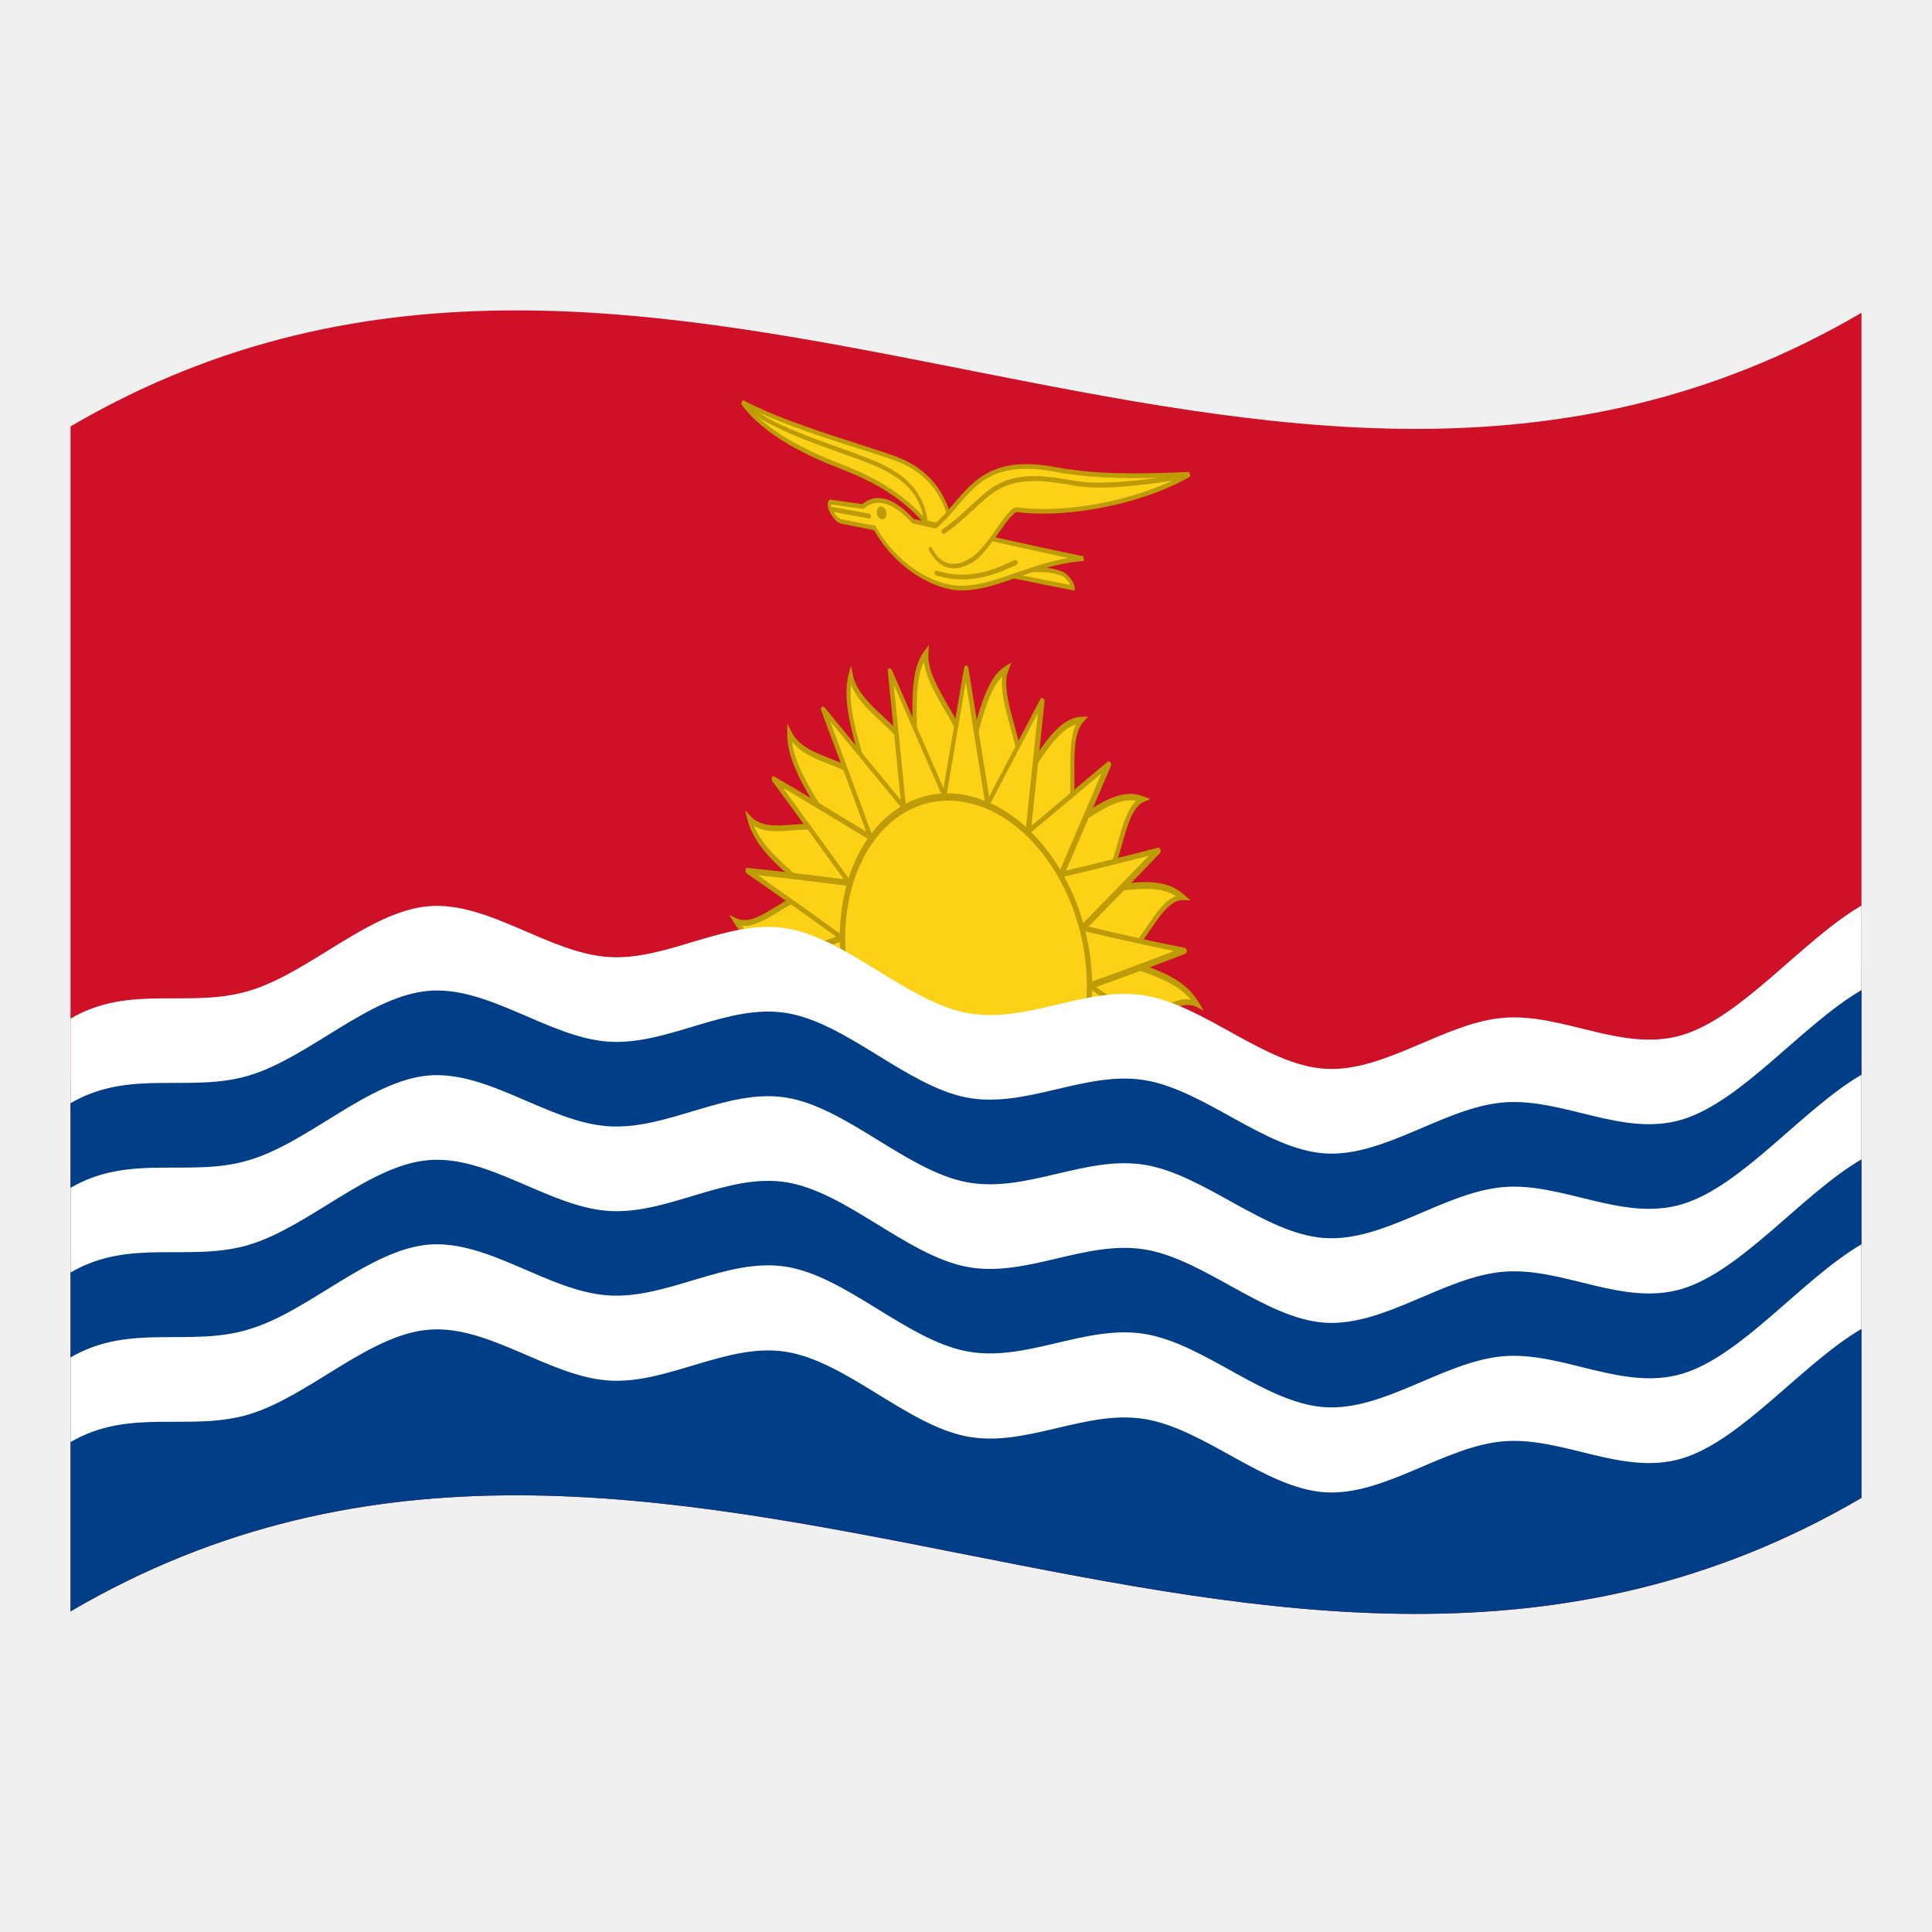
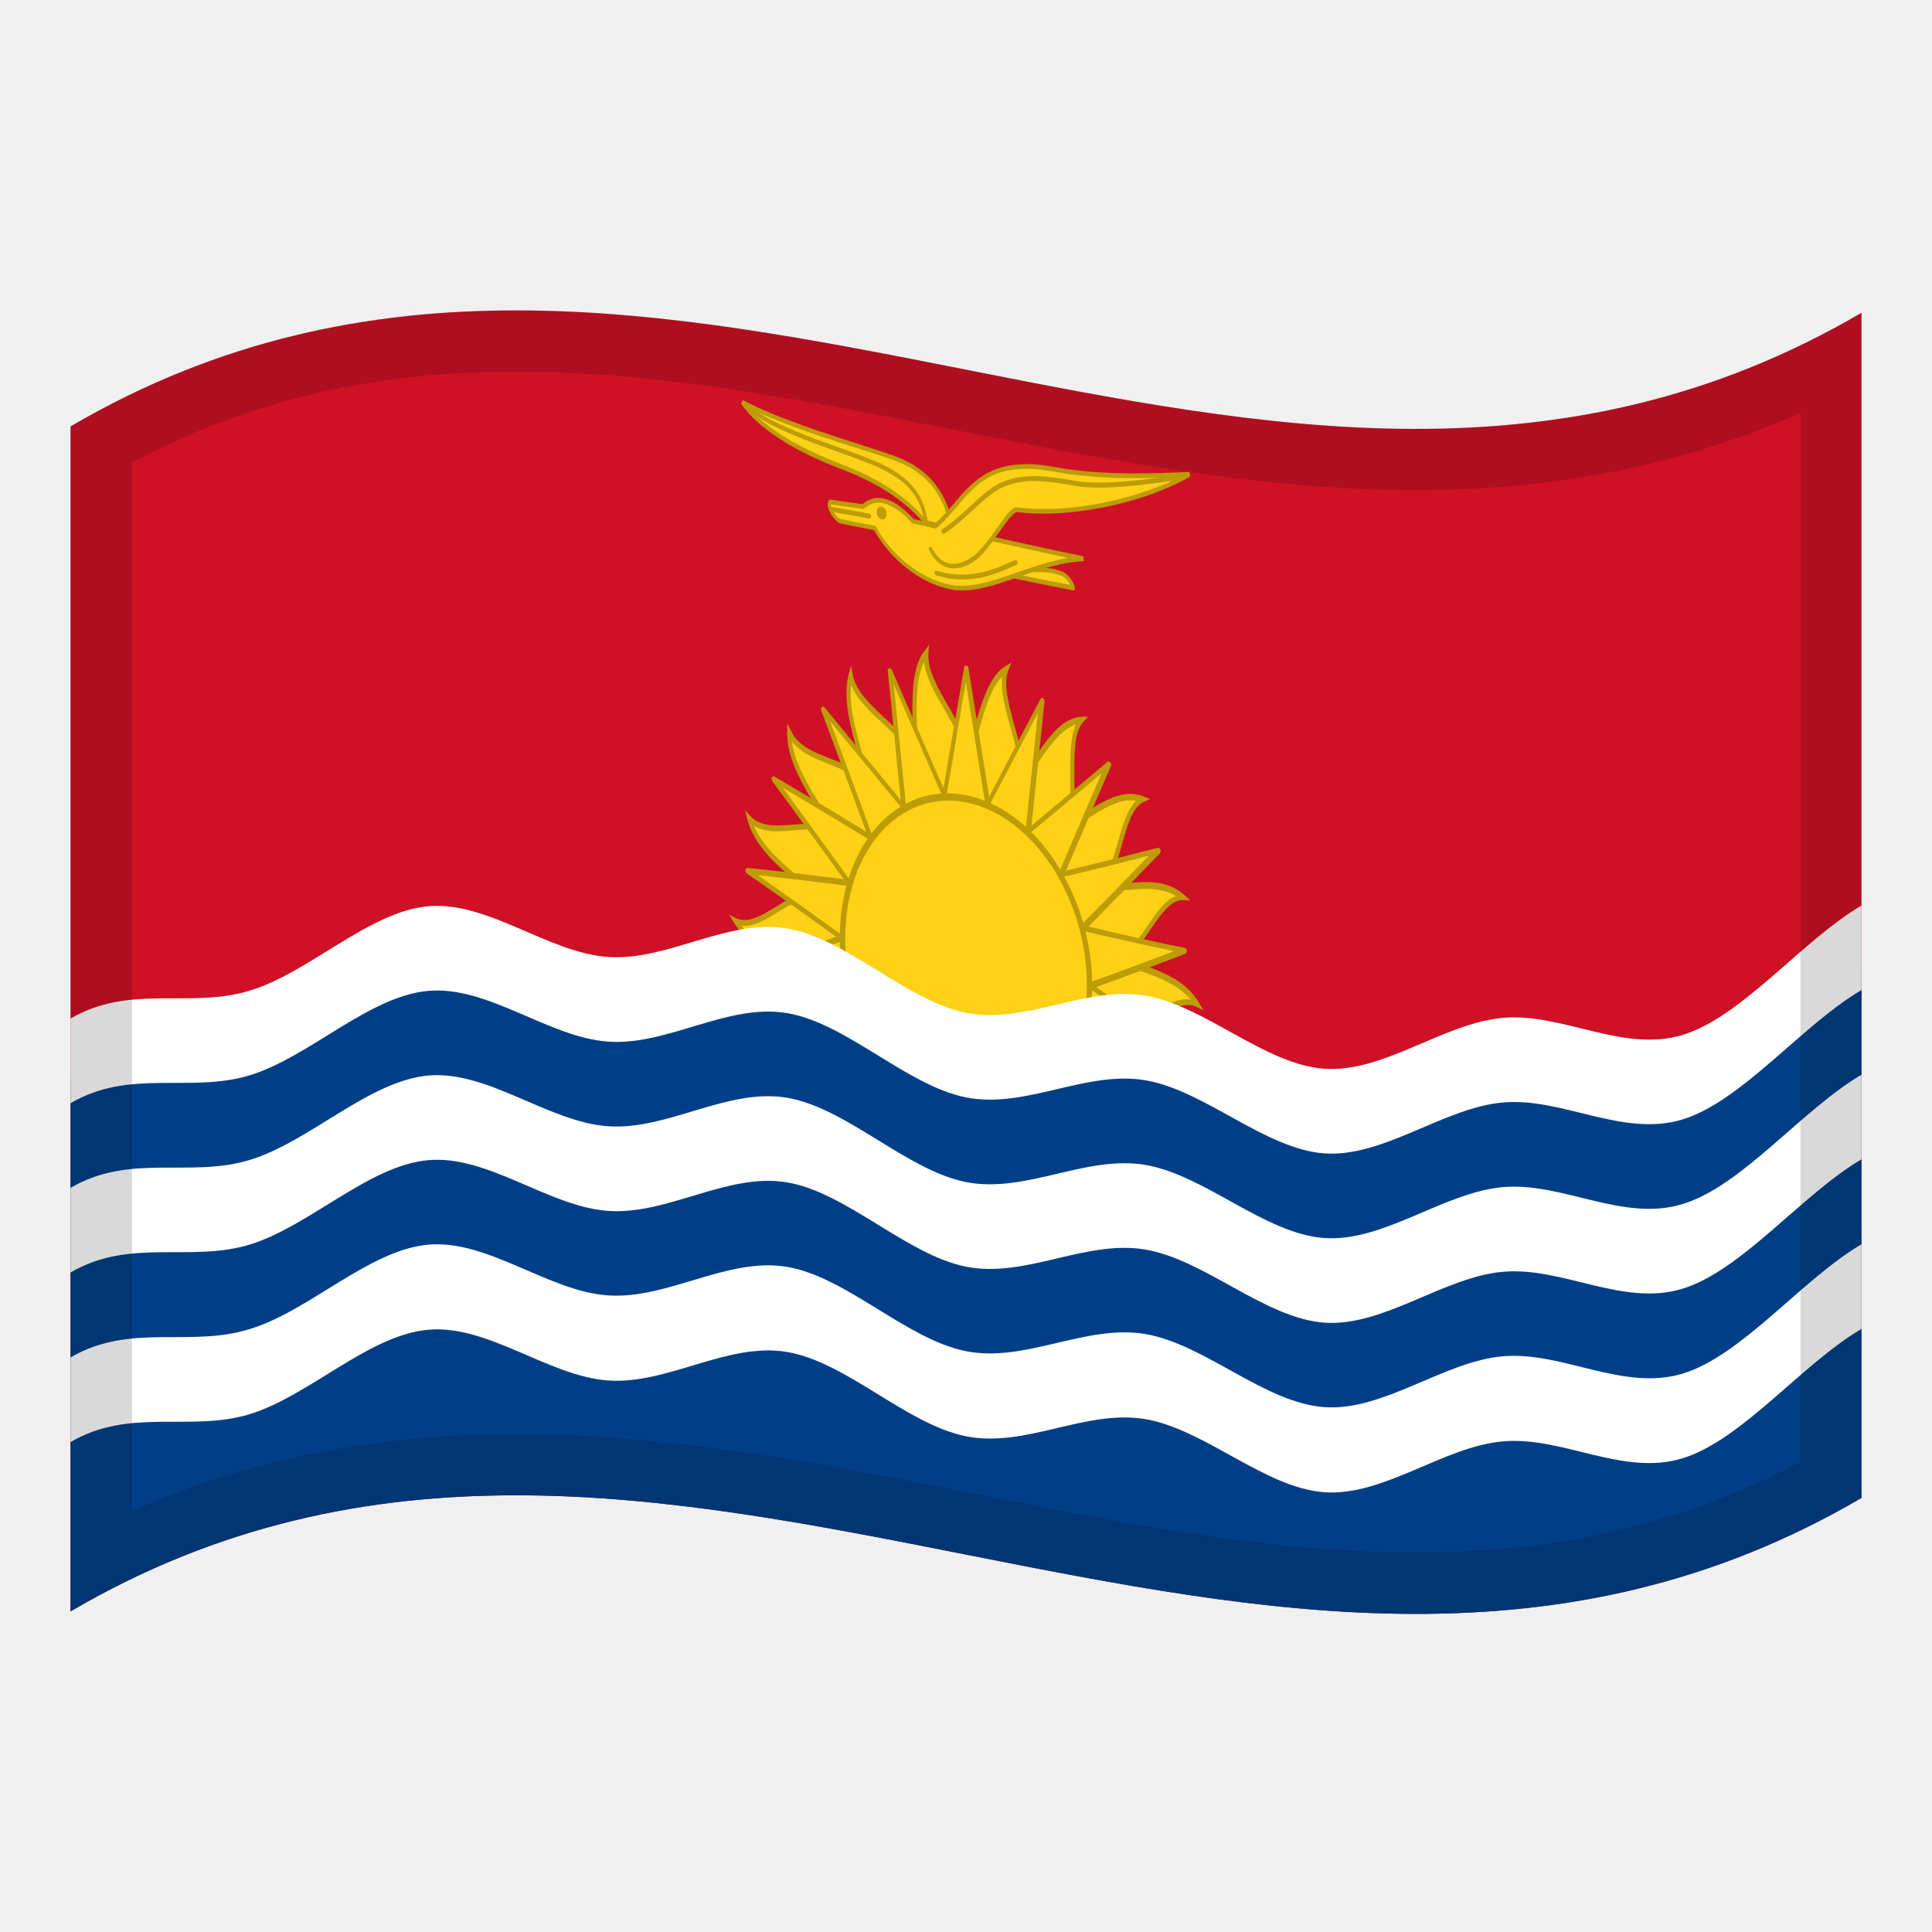
<svg xmlns="http://www.w3.org/2000/svg" version="1.1" id="Layer_1" x="0px" y="0px" viewBox="0 0 1260 1260" style="enable-background:new 0 0 1260 1260;" xml:space="preserve">
  <style type="text/css">
	.st0{fill:#CE1126;}
	.st1{fill:#FCD116;}
	.st2{fill:#BD9C08;}
	.st3{fill:#003F87;}
	.st4{fill:#FFFFFF;}
+ 	.st5{opacity:0.15;}
</style>
  <g>
-     <path class="st0" d="M46,278.1v772.8c389.3-228,778.7,153.9,1168-74V204C824.7,432,435.3,50.2,46,278.1z" />
-     <path class="st1" d="M726.1,623.4c18,3.1,27.8-39,45.3-38.2c-15.8-14.1-39.3-4.8-57-6c16.4-5,14.8-50.9,30.8-58.1   c-17.7-7-36.7,12.8-52.6,19.7c13.4-12.5,0.1-57,12.6-71.3c-17.4,0.8-29.5,29.1-41.9,43.2c9.7-18.4-14.7-56.5-7.2-76.2   c-14.5,8.8-18.7,42.2-26.2,61.8c3.3-22.4-27.7-49.2-26.2-72.2c-11.9,15.5-5.7,50.4-7.2,73.4c-3-23.6-37.4-35.8-41.9-59.1   c-5.8,20.9,7.9,52.5,12.6,75.9c-8.3-21.8-42.4-17.7-52.6-38.5c-0.5,23.3,20.7,47.9,30.8,68.9c-13.1-17.4-42.5,2.4-57-13.1   c5.9,22.8,30.9,37.2,45.3,53.2c-16.4-10.9-37.4,22.2-54.4,13.6c11.5,19.5,37.4,22.2,54.4,31.3c-18-4.2,206.7,53.6,192.3,36.6   c16.4,10.9,37.4-22.2,54.4-13.7C768.9,635.1,743.2,632.5,726.1,623.4z" />
-     <path class="st2" d="M743.1,628.4c-3.5-1.3-7-2.5-10.2-3.9c6.7-2.7,12.3-10.8,17.7-18.7c6.4-9.3,13.1-19.1,21-18.8l4.7,0.2   l-4.1-3.7c-11.5-10.3-26.6-8.6-41.2-7.1c-3.5,0.3-7,0.7-10.3,0.8c5.1-5.7,8-16,10.9-26c3.4-12.3,7-25,14.3-28.2l4.2-1.9l-4.6-1.8   c-13.1-5.1-26.2,3.3-38.8,11.3c-3.1,2-6.1,3.9-9,5.5c3.1-8,3.1-19.5,3-30.8c-0.1-13.7-0.2-27.7,5.6-34.2c1.1-1.3,2.2-2.5,3.3-3.8   c-1.5,0.1-3.1,0.1-4.5,0.2c-12.8,0.6-22.5,14.9-31.7,28.7c-2.2,3.2-4.2,6.3-6.3,9c0.8-9.3-2.4-20.8-5.5-32   c-3.6-13.2-7.4-26.9-4.1-35.7l2.1-5.4l-4.1,2.5c-10.7,6.5-15.9,25.1-20.7,42.9c-1.1,4.2-2.3,8.3-3.4,12.1   c-1.6-9.6-7.4-19.5-13-29.2c-6.7-11.6-13.6-23.5-12.9-34c0.1-1.9,0.2-3.9,0.4-5.8l-3,3.9c-8.8,11.4-8.1,32-7.6,52   c0.1,4.8,0.3,9.6,0.3,14c-4-8.6-11.6-15.8-19.1-22.7c-9-8.4-18.2-17-20.3-27.6L555,434c-0.5,1.9-1,3.8-1.5,5.7   c-4.2,15.3,1.4,35.5,6.9,54.9c1.3,4.6,2.6,9.1,3.7,13.4c-5.8-6.6-14.3-10.1-22.7-13.3c-10.2-4-20.7-8.1-25.3-17.6l-2.6-5.2   c-0.1,2-0.1,4-0.1,5.9c-0.3,17.2,10.1,34.2,20.2,50.8c2.5,4,4.7,7.9,6.9,11.7c-6.8-3.8-15.3-3.1-23.6-2.5   c-10.2,0.8-20.7,1.7-27.3-5.4c-1.2-1.4-2.5-2.6-3.7-4c0.5,2,1,3.9,1.5,5.9c4.3,16.8,18,28.7,31.2,40.3c3.2,2.8,6.3,5.6,9.2,8.3   c-7.1-0.5-14.6,4-21.9,8.5c-8.9,5.5-18,11.2-25.9,7.4c-1.5-0.7-3-1.6-4.5-2.3l3.1,5.1c8.5,14.4,23.8,19.7,38.5,25.1   c4.9,1.7,9.7,3.6,14.4,5.8v0.3l1.2,0.7c1.6,0.8,51.2,12.8,96.8,23.5c20.3,4.6,36.5,8.1,49.2,10.6c44.9,8.5,48.6,5.6,49.4,3.9   c8.3,3.7,17.5-1.9,26.4-7.5c8.9-5.5,18-11.2,25.9-7.3c1.5,0.7,3,1.6,4.5,2.3l-3.1-5.2C773.2,639.2,757.9,633.8,743.1,628.4z    M752.9,660.3c-9.6,5.9-18.5,11.3-26.3,6.3l-1.2,3c-0.1-0.3,0-0.6,0.2-0.9c-1.1,0.9-11.5,3.8-97.1-15.9   c-44.3-10.3-86.8-20.8-94.2-22.7v-0.2c-5.2-2.7-10.8-4.8-16.9-7c-12.6-4.5-25.5-9.1-33.8-19.2c7.6,1,15.8-4,23.6-8.8   c9.6-5.9,18.5-11.3,26.3-6.3l1.3-3.1c-4.7-4.9-9.7-9.7-14.9-14.1c-11.3-10-23-20.1-28.2-32.9c7.2,4.6,16.6,3.8,25.6,3   c10.9-0.8,21.2-1.6,27.3,6.6c0.7-0.7,1.4-1.5,2.2-2.2c-3.1-6.3-7-12.8-11.1-19.6c-8.7-14.2-17.5-28.7-19.2-42.7   c5.9,7.6,15.2,11.2,24.3,14.8c10.9,4.3,21.3,8.5,25.2,18.8l2.7-0.9c-1.3-7-3.5-14.6-5.8-22.6c-4.6-16.5-9.5-33.6-7.8-47   c3.9,9.5,11.9,17,19.9,24.4c9.7,9,18.8,17.6,20.2,28.8l2.9,0.4c0.5-6.9,0.2-14.7,0-23c-0.5-17-1-34.5,4.5-45.6   c1.3,10.3,7.4,20.9,13.4,31.2c7.3,12.6,14.1,24.5,12.6,35.1l2.8,1.7c2.2-5.9,4.1-12.7,6.1-20c4.1-15.2,8.4-30.9,16.1-38.4   c-1.1,9.6,2.2,21.5,5.4,33.2c4.1,14.7,7.9,28.6,3.3,37.3c0.7,0.9,1.5,1.9,2.3,2.8c3.7-4.2,7.3-9.6,11.1-15.2   c7.9-11.8,16.1-23.8,26-26.9c-3.8,8.1-3.7,20.6-3.7,32.7c0.1,14.6,0.2,28.5-6.1,34.3l1.5,3.5c4.8-2.1,9.7-5.1,14.9-8.5   c10.8-6.9,21.9-14.1,32.7-12.3c-5.9,5.6-9.1,16.7-12.1,27.6c-3.7,13.1-7.2,25.5-14.8,27.9c0.2,1.3,0.4,2.5,0.6,3.9   c5.3,0.3,10.9-0.2,17-0.8c12.4-1.3,25.2-2.6,35.3,3.6c-7.1,2.4-12.9,10.9-18.5,19.2c-7,10.3-13.7,20-22.2,18.4   c-0.1,1.3-0.2,2.5-0.4,3.8c5.2,2.7,10.8,4.8,16.9,7c12.6,4.6,25.5,9.1,33.8,19.2C768.8,650.3,760.7,655.4,752.9,660.3z" />
-     <path class="st1" d="M706.2,605.6c16.4-16.7,32.8-33.5,49.1-50.5c-21.1,5.6-42.1,10.7-63.2,15.6c10.3-23.9,20.6-48,30.9-72.1   c-17.5,14.8-35,29.5-52.5,44c3-28.5,6-56.9,9-85.4c-11.8,22.5-23.6,45-35.4,67.4L630,436l-14.1,83.2   c-11.8-27.1-23.6-54.2-35.4-81.3c3,29.6,6,59.2,9,88.8c-17.5-21.3-35-42.5-52.5-63.6c10.3,27.7,20.6,55.5,31,83.5   c-21.1-12.9-42.1-25.6-63.2-38c16.4,22.4,32.8,44.9,49.2,67.6c-22.1-2.9-44.3-5.6-66.3-7.8c20.5,14.2,41,28.8,61.5,43.6l0,0   c-20.5,7.3-41,14.9-61.5,22.9c95.1,14.4,190,37.6,285.1,51.9c-20.5-14.2-41-28.8-61.5-43.6c20.5-7.4,41-14.9,61.5-22.9   C750.4,615.7,728.3,610.7,706.2,605.6z" />
-     <path class="st2" d="M773.1,684.9c-19.4-13.4-38.8-27.2-58.2-41.2c19.4-6.9,38.7-14.2,58.2-21.7c0.7-0.4,1-1.3,0.9-2   c0-0.8-0.5-1.5-1.3-1.8c-20.9-4.2-41.8-8.9-62.8-13.9c15.6-15.8,31-31.7,46.6-47.9c0.5-0.7,0.6-1.6,0.3-2.3c-0.3-0.8-1-1.4-1.8-1.2   c-20,5.2-39.9,10.2-59.8,14.9c9.8-22.7,19.5-45.5,29.3-68.2c0.3-0.8,0.2-1.7-0.3-2.4c-0.5-0.6-1.3-0.8-1.9-0.4   c-16.6,14-33.2,27.9-49.6,41.7c2.9-27,5.7-53.9,8.5-80.8c0.1-0.8-0.2-1.7-0.9-2.3c-0.4-0.3-1.1-0.3-1.5,0.1   c-0.1,0.1-0.2,0.2-0.2,0.3c-11.2,21.3-22.4,42.5-33.5,63.8l-13.5-83.8c0-0.8-0.6-1.5-1.4-1.8c-0.7-0.1-1.2,0.4-1.4,1.3L615.3,514   c-11.2-25.7-22.5-51.3-33.6-77c-0.4-0.8-1.1-1.3-1.8-1.2c-0.7,0.3-1.1,1.2-0.9,1.9c2.8,28,5.7,56,8.4,84   c-16.6-20.2-33.2-40.2-49.6-60.3c-0.5-0.6-1.3-0.7-1.9-0.3c-0.5,0.6-0.7,1.6-0.3,2.3c9.8,26.2,19.6,52.6,29.3,79   c-20-12.2-39.9-24.3-59.8-35.9c-0.5-0.3-1.2-0.2-1.5,0.3c-0.1,0.1-0.1,0.2-0.2,0.3c-0.3,0.8-0.2,1.7,0.3,2.4   c15.6,21.1,31,42.4,46.6,63.9c-20.9-2.7-41.9-5.2-62.8-7.4c-0.7-0.1-1.2,0.5-1.3,1.4c-0.1,0.8,0.2,1.7,0.9,2.3   c19.4,13.4,38.8,27.2,58.2,41.2c-19.4,6.9-38.8,14.2-58.2,21.7c-0.7,0.4-1.1,1.3-0.9,2c0,0.8,0.6,1.5,1.4,1.8   c95.1,14.4,190,37.6,285.1,51.9c0.7,0.1,1.3-0.4,1.4-1.4C774.1,686.4,773.8,685.6,773.1,684.9z M494.9,634   c18.2-7,36.5-13.8,54.6-20.3c0.6-0.3,1-0.9,0.9-1.6c0-0.7-0.3-1.5-0.9-2c-18.4-13.3-36.9-26.5-55.2-39.3   c19.9,2.1,39.8,4.5,59.6,7.1c0.6,0.1,1.1-0.3,1.3-1c0.2-0.7,0.1-1.5-0.4-2.2c-14.7-20.5-29.5-40.7-44.2-60.9   c19,11.1,37.9,22.7,56.9,34.2c0.5,0.3,1.1,0.2,1.4-0.2l0.1-0.1c0.4-0.6,0.4-1.5,0.2-2.1c-9.3-25.1-18.5-50.1-27.8-75.1   c15.8,18.9,31.4,38,47.2,57.2c0.3,0.5,1,0.7,1.6,0.4l0,0c0.6-0.4,0.8-1.2,0.7-1.8l-8-79.8c10.6,24.4,21.2,48.7,31.8,73.1   c0.2,0.6,0.8,1,1.4,1.2c0.6,0,1-0.5,1.1-1.3c4.2-24.9,8.4-49.8,12.7-74.8c4.2,26.6,8.4,53.1,12.7,79.7c0.1,0.7,0.5,1.4,1.1,1.7   c0.5,0.2,1.2,0,1.4-0.5v-0.1c10.6-20.2,21.2-40.3,31.8-60.6l-8,76.6c-0.1,0.7,0.2,1.5,0.7,2.1c0.4,0.4,1,0.5,1.5,0.2c0,0,0,0,0.1,0   c15.8-13.1,31.4-26.2,47.2-39.5c-9.3,21.6-18.5,43.3-27.8,64.8c-0.3,0.7-0.2,1.5,0.2,2.2c0.4,0.6,1,1,1.5,0.8   c19-4.4,37.9-9.1,56.9-14c-14.7,15.2-29.5,30.3-44.2,45.4c-0.5,0.6-0.6,1.4-0.4,2c0.1,0.6,0.6,1.3,1.3,1.5   c19.9,4.7,39.8,9.1,59.6,13.3c-18.4,7.1-36.9,14-55.2,20.5c-0.6,0.3-1,0.9-0.9,1.6c0,0.7,0.3,1.5,0.9,2   c18.2,13.1,36.4,26.1,54.6,38.8C675,669.6,585,648,494.9,634z" />
-     <path class="st1" d="M630,520.9c-44.5-8.9-80.5,32.1-80.5,91c0,58.9,36,113.2,80.5,122c44.5,8.9,80.5-32.1,80.5-91   C710.5,584.1,674.5,529.9,630,520.9z" />
-     <path class="st2" d="M630,518.6c-45.3-9-82.3,33-82.3,93c0,60.1,36.9,115.6,82.3,124.7c45.3,9,82.3-33,82.3-93   C712.3,583.3,675.3,527.6,630,518.6z M630,731.7c-43.5-8.7-78.8-61.9-78.8-119.4c0-57.4,35.3-97.6,78.8-89   c43.5,8.6,78.8,62,78.8,119.4C708.8,700.1,673.5,740.4,630,731.7L630,731.7z" />
-     <path class="st1" d="M692.5,374.1c-10.9-4.3-19.2-1.3-32.3-3.7l-3.7,4.2l0,0c14.4,2.9,28.8,5.9,43.2,8.7   C699.9,381.1,695.9,375.5,692.5,374.1z" />
-     <path class="st2" d="M692.7,372.7c-6.5-2.5-12.2-2.6-18-2.6c-4.8,0.1-9.8-0.3-14.5-1.1l-0.5-0.1l-6,6.8c15.7,3.3,31.3,6.4,47,9.5   c0.1-0.4,0.1-0.8,0.2-1.3C701.2,380.2,696.3,374,692.7,372.7z M659.3,373.8c0.5-0.5,0.9-1,1.4-1.7c4.7,0.7,9.6,1,14.3,1   c6,0,11.2,0.1,17.4,2.5c2.4,0.9,4.7,4,5.7,5.9C685.1,379,672.2,376.4,659.3,373.8z" />
-     <path class="st1" d="M562.9,330.5c-7.1-1-14.1-2.1-21.2-3c-3,1.6,2.5,11.7,6.9,12.8c7.3,1.4,14.5,2.8,21.8,4.3   c10.1,18.9,29.8,34.4,48.6,38.3c25.3,5.1,53.4-16.3,87.3-18.3c-36.9-7.8-73.9-16.4-110.8-24.6C581.3,324.3,570.4,323.7,562.9,330.5   z" />
-     <path class="st2" d="M595.9,338.5c-16.3-17.7-27.1-15.1-33.5-9.7c-7-1-14-2-21-3l-0.2,0.1c-1.2,0.6-1.6,2.2-1.3,4.3   c0.7,4.2,4.9,10.5,8.9,11.4c7.1,1.4,14.2,2.7,21.3,4.2c10.5,19.1,30.2,34.5,49.1,38.4l0.3,0.1c13.8,2.7,28.5-2.3,44.1-7.8   c13.6-4.7,27.7-9.7,43.2-10.6c-0.1-1.1-0.1-2.1-0.2-3.1C669.6,355.2,632.8,346.7,595.9,338.5z M662.5,373.6   c-15.3,5.4-29.9,10.3-43.2,7.7l-0.3-0.1c-18.4-3.8-37.6-18.9-47.7-37.6l-0.3-0.6c-7.4-1.5-14.8-2.9-22.4-4.4   c-2.6-0.6-6.1-5.7-6.6-8.7c-0.1-0.3-0.1-0.6,0-0.9c7.1,0.9,14.1,2,21.2,3l0.3-0.3c8.2-7.3,19-4.1,31.2,9.3l0.3,0.3   c33.8,7.6,67.7,15.3,101.5,22.6C684.7,365.9,673.5,369.8,662.5,373.6L662.5,373.6z" />
-     <path class="st1" d="M583.9,299.1c-20.7-7.7-68.2-20.2-99.7-36.8c13.7,19.7,42.2,33.3,62.1,41.1c21,8.1,41.5,18.3,57.8,37.6   l16.6,3.5C616.5,319.2,601.7,305.7,583.9,299.1z" />
-     <path class="st2" d="M584,297.6c-5.2-1.9-12.1-4.1-20-6.7c-23.7-7.7-56-17.6-79.6-30l-1.1,2.4c14.6,21,45.6,34.9,62.8,41.6   c20.1,7.7,40.9,17.7,57.3,37.3l0.3,0.3l18.4,3.9l-0.3-2C618.1,321.2,605.4,305.5,584,297.6z M604.4,339.5   c-16.7-19.7-37.7-29.9-58-37.7c-15.6-6-42.4-18-57.7-35.6c23.2,11.3,52.9,20.5,75.1,27.6c7.9,2.5,14.7,4.7,19.9,6.6   c19.7,7.2,31.6,21.4,35.4,42L604.4,339.5z" />
-     <path class="st1" d="M610.1,343.2c-1,5-2,10.1-3,15c6.6,12.5,16.8,13.9,27.8,6.3c11-7.6,22.9-32.7,28.6-32   c40.3,4.9,89-9,112.3-23.1c-29.5,1.2-58.7,2.2-88.4-3.3C636.8,296.5,630.8,325.7,610.1,343.2z" />
-     <path class="st2" d="M765.8,308.2c-25.5,0.9-52,1.2-78.3-3.7c-38.9-7.2-52.1,8.3-65,23.4c-4,4.7-8.2,9.8-13.2,13.9   c-0.5,0.6-0.6,1.5-0.2,2.1c0.4,0.7,1.1,1,1.6,0.6c5-4.3,9.3-9.2,13.4-14.1c13-15.4,25.3-29.9,63.2-22.8c26.5,4.9,52.9,4.6,78.6,3.7   l3.4-0.1c-23.4,12.1-67.5,24.5-105.9,19.7c-3.5-0.4-7.9,5.9-13.6,14c-4.8,6.9-10.4,14.7-15.7,18.3c-6.4,4.4-18.3,9.6-26.3-5.7   c-0.4-0.7-1.1-1.1-1.6-0.6c-0.5,0.6-0.6,1.5-0.2,2.1c3.5,6.6,8,10.4,13.3,11.4c4.8,0.9,10.4-0.5,16.2-4.5   c5.5-3.8,11.1-11.8,16.1-18.8c4.6-6.6,9.6-13.4,11.9-13.1c38.4,4.6,87.4-8,112.8-23.3c-0.2-0.9-0.5-2-0.7-2.9L765.8,308.2z" />
-     <path class="st2" d="M769.6,309.5l-1.6,0.2c-18.2,2.9-48.6,7-66.3,4c-20.7-3.6-40.4-7-57.6,6.5c-4.1,3.3-8.1,6.9-11.9,10.5   c-5.6,5.1-11.3,10.4-17.7,14.5c-0.6,0.5-0.7,1.4-0.3,2.1c0.1,0.4,0.5,0.7,1,0.9c0.2,0,0.4,0,0.6-0.1c6.5-4.2,12.3-9.6,17.9-14.7   c3.8-3.6,7.7-7.1,11.8-10.4c16.6-13,35.8-9.6,56.2-6.1c18,3.1,48.6-1.1,66.8-4l1.6-0.2c0.6-0.1,1-0.8,0.8-1.7   C770.8,309.9,770.2,309.4,769.6,309.5z" />
-     <path class="st2" d="M565.7,298.7c-5.7-2.2-11.4-4.3-17.1-6.3c-15.6-5.6-31.6-11.2-47.2-19.3c-3.5-2-6.9-4.2-10-6.6   c-1.8-1.3-3.4-2.5-5.1-3.7c-0.3,0.9-0.6,1.8-0.8,2.7c1.6,1.2,3.4,2.3,5,3.6c3.3,2.5,6.7,4.8,10.4,6.8c15.7,8.3,31.8,13.9,47.5,19.5   c5.6,2,11.3,4.1,17,6.3c20.3,7.9,34.4,17.5,37.3,38.4l2.3-0.1C601.8,317.3,586.9,307,565.7,298.7z" />
-     <path class="st2" d="M662,365.2c-16,7.5-30.9,13-51.3,7c-0.6-0.2-1.2,0.3-1.2,1.2c-0.1,0.7,0.3,1.5,1,1.9c2,0.5,3.9,1,5.9,1.5   c18.1,3.6,32.4-1.9,46.7-8.5c0.6-0.5,0.8-1.3,0.5-2C663.3,365.4,662.5,364.9,662,365.2z" />
-     <path class="st2" d="M566.9,335c-8.4-1.6-16.8-3.1-25.2-4.6c-0.6-0.1-1.1,0.5-1.1,1.4c-0.1,0.7,0.4,1.5,1.1,1.8   c8.4,1.5,16.8,3,25.2,4.6c0.6,0.1,1.1-0.4,1.1-1.4C568.2,336,567.7,335.3,566.9,335z" />
-     <path class="st2" d="M575,330.4c-1.8-0.3-3.2,1.3-3.2,3.6c0,2.3,1.4,4.4,3.2,4.7c1.8,0.3,3.2-1.3,3.2-3.6   C578.2,332.8,576.7,330.7,575,330.4z" />
-     <path class="st3" d="M46,1050.9c389.3-228,778.7,153.9,1168-74V629.2C824.7,857,435.3,475.3,46,703.2V1050.9z" />
-     <path class="st4" d="M980.4,884.5c-38.9,3.3-77.9,36-116.8,33.2c-38.9-2.8-77.9-41.2-116.8-47.7c-38.9-6.5-77.9,18.9-116.8,11.2   c-38.9-7.7-77.9-48.5-116.8-55s-77.9,21.4-116.8,18.6c-38.9-2.7-77.9-36.3-116.8-33.1c-38.9,3.3-77.9,43.4-116.8,55.1   C123.9,879,84.9,862.5,46,885.3v55.2c38.9-22.8,77.9-6.4,116.8-18.2c38.9-11.9,77.9-51.9,116.8-55.1c38.9-3.3,77.9,30.2,116.8,33.1   s77.9-25.1,116.8-18.6c38.9,6.5,77.9,47.2,116.8,55s77.9-17.7,116.8-11.2s77.9,44.8,116.8,47.7c38.9,2.8,77.9-29.9,116.8-33.2   c38.9-3.3,77.9,22.9,116.8,11.1c38.9-11.9,77.9-61.6,116.8-84.4v-55.2c-38.9,22.8-77.9,72.7-116.8,84.4   C1058.3,907.5,1019.3,881.3,980.4,884.5z" />
-     <path class="st4" d="M980.4,774.2c-38.9,3.3-77.9,36-116.8,33.2s-77.9-41.2-116.8-47.7c-38.9-6.5-77.9,18.9-116.8,11.2   c-38.9-7.7-77.9-48.5-116.8-55s-77.9,21.4-116.8,18.6s-77.9-36.3-116.8-33.1c-38.9,3.3-77.9,43.4-116.8,55.1   c-38.9,11.9-77.9-4.6-116.8,18.2v55.2c38.9-22.8,77.9-6.4,116.8-18.2s77.9-51.9,116.8-55.1c38.9-3.3,77.9,30.2,116.8,33.1   s77.9-25.1,116.8-18.6c38.9,6.5,77.9,47.2,116.8,55c38.9,7.7,77.9-17.7,116.8-11.2s77.9,44.8,116.8,47.7   c38.9,2.8,77.9-29.9,116.8-33.2c38.9-3.3,77.9,22.9,116.8,11.1c38.9-11.9,77.9-61.6,116.8-84.4v-55.2   c-38.9,22.8-77.9,72.7-116.8,84.4C1058.3,797.1,1019.3,770.9,980.4,774.2z" />
-     <path class="st4" d="M980.4,663.8c-38.9,3.3-77.9,36-116.8,33.2s-77.9-41.2-116.8-47.7c-38.9-6.5-77.9,19-116.8,11.2   c-38.9-7.8-77.9-48.5-116.8-55s-77.9,21.4-116.8,18.6s-77.9-36.3-116.8-33.1c-38.9,3.3-77.9,43.4-116.8,55.1   c-38.9,11.9-77.9-4.6-116.8,18.2v55.2c38.9-22.8,77.9-6.4,116.8-18.2s77.9-51.9,116.8-55.1c38.9-3.3,77.9,30.2,116.8,33.1   s77.9-25.1,116.8-18.6c38.9,6.5,77.9,47.2,116.8,55c38.9,7.7,77.9-17.7,116.8-11.2s77.9,44.8,116.8,47.7   c38.9,2.8,77.9-29.9,116.8-33.2c38.9-3.3,77.9,22.9,116.8,11.1c38.9-11.9,77.9-61.6,116.8-84.4v-55.1   c-38.9,22.8-77.9,72.7-116.8,84.4C1058.3,686.7,1019.3,660.5,980.4,663.8z" />
+     <g>
+       <path class="st0" d="M46,278.1v772.8c389.3-228,778.7,153.9,1168-74V204C824.7,432,435.3,50.2,46,278.1z" />
+       <path class="st1" d="M726.1,623.4c18,3.1,27.8-39,45.3-38.2c-15.8-14.1-39.3-4.8-57-6c16.4-5,14.8-50.9,30.8-58.1    c-17.7-7-36.7,12.8-52.6,19.7c13.4-12.5,0.1-57,12.6-71.3c-17.4,0.8-29.5,29.1-41.9,43.2c9.7-18.4-14.7-56.5-7.2-76.2    c-14.5,8.8-18.7,42.2-26.2,61.8c3.3-22.4-27.7-49.2-26.2-72.2c-11.9,15.5-5.7,50.4-7.2,73.4c-3-23.6-37.4-35.8-41.9-59.1    c-5.8,20.9,7.9,52.5,12.6,75.9c-8.3-21.8-42.4-17.7-52.6-38.5c-0.5,23.3,20.7,47.9,30.8,68.9c-13.1-17.4-42.5,2.4-57-13.1    c5.9,22.8,30.9,37.2,45.3,53.2c-16.4-10.9-37.4,22.2-54.4,13.6c11.5,19.5,37.4,22.2,54.4,31.3c-18-4.2,206.7,53.6,192.3,36.6    c16.4,10.9,37.4-22.2,54.4-13.7C768.9,635.1,743.2,632.5,726.1,623.4z" />
+       <path class="st2" d="M743.1,628.4c-3.5-1.3-7-2.5-10.2-3.9c6.7-2.7,12.3-10.8,17.7-18.7c6.4-9.3,13.1-19.1,21-18.8l4.7,0.2    l-4.1-3.7c-11.5-10.3-26.6-8.6-41.2-7.1c-3.5,0.3-7,0.7-10.3,0.8c5.1-5.7,8-16,10.9-26c3.4-12.3,7-25,14.3-28.2l4.2-1.9l-4.6-1.8    c-13.1-5.1-26.2,3.3-38.8,11.3c-3.1,2-6.1,3.9-9,5.5c3.1-8,3.1-19.5,3-30.8c-0.1-13.7-0.2-27.7,5.6-34.2c1.1-1.3,2.2-2.5,3.3-3.8    c-1.5,0.1-3.1,0.1-4.5,0.2c-12.8,0.6-22.5,14.9-31.7,28.7c-2.2,3.2-4.2,6.3-6.3,9c0.8-9.3-2.4-20.8-5.5-32    c-3.6-13.2-7.4-26.9-4.1-35.7l2.1-5.4l-4.1,2.5c-10.7,6.5-15.9,25.1-20.7,42.9c-1.1,4.2-2.3,8.3-3.4,12.1    c-1.6-9.6-7.4-19.5-13-29.2c-6.7-11.6-13.6-23.5-12.9-34c0.1-1.9,0.2-3.9,0.4-5.8l-3,3.9c-8.8,11.4-8.1,32-7.6,52    c0.1,4.8,0.3,9.6,0.3,14c-4-8.6-11.6-15.8-19.1-22.7c-9-8.4-18.2-17-20.3-27.6L555,434c-0.5,1.9-1,3.8-1.5,5.7    c-4.2,15.3,1.4,35.5,6.9,54.9c1.3,4.6,2.6,9.1,3.7,13.4c-5.8-6.6-14.3-10.1-22.7-13.3c-10.2-4-20.7-8.1-25.3-17.6l-2.6-5.2    c-0.1,2-0.1,4-0.1,5.9c-0.3,17.2,10.1,34.2,20.2,50.8c2.5,4,4.7,7.9,6.9,11.7c-6.8-3.8-15.3-3.1-23.6-2.5    c-10.2,0.8-20.7,1.7-27.3-5.4c-1.2-1.4-2.5-2.6-3.7-4c0.5,2,1,3.9,1.5,5.9c4.3,16.8,18,28.7,31.2,40.3c3.2,2.8,6.3,5.6,9.2,8.3    c-7.1-0.5-14.6,4-21.9,8.5c-8.9,5.5-18,11.2-25.9,7.4c-1.5-0.7-3-1.6-4.5-2.3l3.1,5.1c8.5,14.4,23.8,19.7,38.5,25.1    c4.9,1.7,9.7,3.6,14.4,5.8v0.3l1.2,0.7c1.6,0.8,51.2,12.8,96.8,23.5c20.3,4.6,36.5,8.1,49.2,10.6c44.9,8.5,48.6,5.6,49.4,3.9    c8.3,3.7,17.5-1.9,26.4-7.5c8.9-5.5,18-11.2,25.9-7.3c1.5,0.7,3,1.6,4.5,2.3l-3.1-5.2C773.2,639.2,757.9,633.8,743.1,628.4z     M752.9,660.3c-9.6,5.9-18.5,11.3-26.3,6.3l-1.2,3c-0.1-0.3,0-0.6,0.2-0.9c-1.1,0.9-11.5,3.8-97.1-15.9    c-44.3-10.3-86.8-20.8-94.2-22.7v-0.2c-5.2-2.7-10.8-4.8-16.9-7c-12.6-4.5-25.5-9.1-33.8-19.2c7.6,1,15.8-4,23.6-8.8    c9.6-5.9,18.5-11.3,26.3-6.3l1.3-3.1c-4.7-4.9-9.7-9.7-14.9-14.1c-11.3-10-23-20.1-28.2-32.9c7.2,4.6,16.6,3.8,25.6,3    c10.9-0.8,21.2-1.6,27.3,6.6c0.7-0.7,1.4-1.5,2.2-2.2c-3.1-6.3-7-12.8-11.1-19.6c-8.7-14.2-17.5-28.7-19.2-42.7    c5.9,7.6,15.2,11.2,24.3,14.8c10.9,4.3,21.3,8.5,25.2,18.8l2.7-0.9c-1.3-7-3.5-14.6-5.8-22.6c-4.6-16.5-9.5-33.6-7.8-47    c3.9,9.5,11.9,17,19.9,24.4c9.7,9,18.8,17.6,20.2,28.8l2.9,0.4c0.5-6.9,0.2-14.7,0-23c-0.5-17-1-34.5,4.5-45.6    c1.3,10.3,7.4,20.9,13.4,31.2c7.3,12.6,14.1,24.5,12.6,35.1l2.8,1.7c2.2-5.9,4.1-12.7,6.1-20c4.1-15.2,8.4-30.9,16.1-38.4    c-1.1,9.6,2.2,21.5,5.4,33.2c4.1,14.7,7.9,28.6,3.3,37.3c0.7,0.9,1.5,1.9,2.3,2.8c3.7-4.2,7.3-9.6,11.1-15.2    c7.9-11.8,16.1-23.8,26-26.9c-3.8,8.1-3.7,20.6-3.7,32.7c0.1,14.6,0.2,28.5-6.1,34.3l1.5,3.5c4.8-2.1,9.7-5.1,14.9-8.5    c10.8-6.9,21.9-14.1,32.7-12.3c-5.9,5.6-9.1,16.7-12.1,27.6c-3.7,13.1-7.2,25.5-14.8,27.9c0.2,1.3,0.4,2.5,0.6,3.9    c5.3,0.3,10.9-0.2,17-0.8c12.4-1.3,25.2-2.6,35.3,3.6c-7.1,2.4-12.9,10.9-18.5,19.2c-7,10.3-13.7,20-22.2,18.4    c-0.1,1.3-0.2,2.5-0.4,3.8c5.2,2.7,10.8,4.8,16.9,7c12.6,4.6,25.5,9.1,33.8,19.2C768.8,650.3,760.7,655.4,752.9,660.3z" />
+       <path class="st1" d="M706.2,605.6c16.4-16.7,32.8-33.5,49.1-50.5c-21.1,5.6-42.1,10.7-63.2,15.6c10.3-23.9,20.6-48,30.9-72.1    c-17.5,14.8-35,29.5-52.5,44c3-28.5,6-56.9,9-85.4c-11.8,22.5-23.6,45-35.4,67.4L630,436l-14.1,83.2    c-11.8-27.1-23.6-54.2-35.4-81.3c3,29.6,6,59.2,9,88.8c-17.5-21.3-35-42.5-52.5-63.6c10.3,27.7,20.6,55.5,31,83.5    c-21.1-12.9-42.1-25.6-63.2-38c16.4,22.4,32.8,44.9,49.2,67.6c-22.1-2.9-44.3-5.6-66.3-7.8c20.5,14.2,41,28.8,61.5,43.6l0,0    c-20.5,7.3-41,14.9-61.5,22.9c95.1,14.4,190,37.6,285.1,51.9c-20.5-14.2-41-28.8-61.5-43.6c20.5-7.4,41-14.9,61.5-22.9    C750.4,615.7,728.3,610.7,706.2,605.6z" />
+       <path class="st2" d="M773.1,684.9c-19.4-13.4-38.8-27.2-58.2-41.2c19.4-6.9,38.7-14.2,58.2-21.7c0.7-0.4,1-1.3,0.9-2    c0-0.8-0.5-1.5-1.3-1.8c-20.9-4.2-41.8-8.9-62.8-13.9c15.6-15.8,31-31.7,46.6-47.9c0.5-0.7,0.6-1.6,0.3-2.3    c-0.3-0.8-1-1.4-1.8-1.2c-20,5.2-39.9,10.2-59.8,14.9c9.8-22.7,19.5-45.5,29.3-68.2c0.3-0.8,0.2-1.7-0.3-2.4    c-0.5-0.6-1.3-0.8-1.9-0.4c-16.6,14-33.2,27.9-49.6,41.7c2.9-27,5.7-53.9,8.5-80.8c0.1-0.8-0.2-1.7-0.9-2.3    c-0.4-0.3-1.1-0.3-1.5,0.1c-0.1,0.1-0.2,0.2-0.2,0.3c-11.2,21.3-22.4,42.5-33.5,63.8l-13.5-83.8c0-0.8-0.6-1.5-1.4-1.8    c-0.7-0.1-1.2,0.4-1.4,1.3L615.3,514c-11.2-25.7-22.5-51.3-33.6-77c-0.4-0.8-1.1-1.3-1.8-1.2c-0.7,0.3-1.1,1.2-0.9,1.9    c2.8,28,5.7,56,8.4,84c-16.6-20.2-33.2-40.2-49.6-60.3c-0.5-0.6-1.3-0.7-1.9-0.3c-0.5,0.6-0.7,1.6-0.3,2.3    c9.8,26.2,19.6,52.6,29.3,79c-20-12.2-39.9-24.3-59.8-35.9c-0.5-0.3-1.2-0.2-1.5,0.3c-0.1,0.1-0.1,0.2-0.2,0.3    c-0.3,0.8-0.2,1.7,0.3,2.4c15.6,21.1,31,42.4,46.6,63.9c-20.9-2.7-41.9-5.2-62.8-7.4c-0.7-0.1-1.2,0.5-1.3,1.4    c-0.1,0.8,0.2,1.7,0.9,2.3c19.4,13.4,38.8,27.2,58.2,41.2c-19.4,6.9-38.8,14.2-58.2,21.7c-0.7,0.4-1.1,1.3-0.9,2    c0,0.8,0.6,1.5,1.4,1.8c95.1,14.4,190,37.6,285.1,51.9c0.7,0.1,1.3-0.4,1.4-1.4C774.1,686.4,773.8,685.6,773.1,684.9z M494.9,634    c18.2-7,36.5-13.8,54.6-20.3c0.6-0.3,1-0.9,0.9-1.6c0-0.7-0.3-1.5-0.9-2c-18.4-13.3-36.9-26.5-55.2-39.3    c19.9,2.1,39.8,4.5,59.6,7.1c0.6,0.1,1.1-0.3,1.3-1s0.1-1.5-0.4-2.2c-14.7-20.5-29.5-40.7-44.2-60.9c19,11.1,37.9,22.7,56.9,34.2    c0.5,0.3,1.1,0.2,1.4-0.2l0.1-0.1c0.4-0.6,0.4-1.5,0.2-2.1c-9.3-25.1-18.5-50.1-27.8-75.1c15.8,18.9,31.4,38,47.2,57.2    c0.3,0.5,1,0.7,1.6,0.4l0,0c0.6-0.4,0.8-1.2,0.7-1.8l-8-79.8c10.6,24.4,21.2,48.7,31.8,73.1c0.2,0.6,0.8,1,1.4,1.2    c0.6,0,1-0.5,1.1-1.3c4.2-24.9,8.4-49.8,12.7-74.8c4.2,26.6,8.4,53.1,12.7,79.7c0.1,0.7,0.5,1.4,1.1,1.7c0.5,0.2,1.2,0,1.4-0.5    v-0.1c10.6-20.2,21.2-40.3,31.8-60.6l-8,76.6c-0.1,0.7,0.2,1.5,0.7,2.1c0.4,0.4,1,0.5,1.5,0.2c0,0,0,0,0.1,0    c15.8-13.1,31.4-26.2,47.2-39.5c-9.3,21.6-18.5,43.3-27.8,64.8c-0.3,0.7-0.2,1.5,0.2,2.2c0.4,0.6,1,1,1.5,0.8    c19-4.4,37.9-9.1,56.9-14c-14.7,15.2-29.5,30.3-44.2,45.4c-0.5,0.6-0.6,1.4-0.4,2c0.1,0.6,0.6,1.3,1.3,1.5    c19.9,4.7,39.8,9.1,59.6,13.3c-18.4,7.1-36.9,14-55.2,20.5c-0.6,0.3-1,0.9-0.9,1.6c0,0.7,0.3,1.5,0.9,2    c18.2,13.1,36.4,26.1,54.6,38.8C675,669.6,585,648,494.9,634z" />
+       <path class="st1" d="M630,520.9c-44.5-8.9-80.5,32.1-80.5,91s36,113.2,80.5,122c44.5,8.9,80.5-32.1,80.5-91    C710.5,584.1,674.5,529.9,630,520.9z" />
+       <path class="st2" d="M630,518.6c-45.3-9-82.3,33-82.3,93c0,60.1,36.9,115.6,82.3,124.7c45.3,9,82.3-33,82.3-93    S675.3,527.6,630,518.6z M630,731.7c-43.5-8.7-78.8-61.9-78.8-119.4c0-57.4,35.3-97.6,78.8-89s78.8,62,78.8,119.4    C708.8,700.1,673.5,740.4,630,731.7L630,731.7z" />
+       <path class="st1" d="M692.5,374.1c-10.9-4.3-19.2-1.3-32.3-3.7l-3.7,4.2l0,0c14.4,2.9,28.8,5.9,43.2,8.7    C699.9,381.1,695.9,375.5,692.5,374.1z" />
+       <path class="st2" d="M692.7,372.7c-6.5-2.5-12.2-2.6-18-2.6c-4.8,0.1-9.8-0.3-14.5-1.1l-0.5-0.1l-6,6.8c15.7,3.3,31.3,6.4,47,9.5    c0.1-0.4,0.1-0.8,0.2-1.3C701.2,380.2,696.3,374,692.7,372.7z M659.3,373.8c0.5-0.5,0.9-1,1.4-1.7c4.7,0.7,9.6,1,14.3,1    c6,0,11.2,0.1,17.4,2.5c2.4,0.9,4.7,4,5.7,5.9C685.1,379,672.2,376.4,659.3,373.8z" />
+       <path class="st1" d="M562.9,330.5c-7.1-1-14.1-2.1-21.2-3c-3,1.6,2.5,11.7,6.9,12.8c7.3,1.4,14.5,2.8,21.8,4.3    c10.1,18.9,29.8,34.4,48.6,38.3c25.3,5.1,53.4-16.3,87.3-18.3c-36.9-7.8-73.9-16.4-110.8-24.6    C581.3,324.3,570.4,323.7,562.9,330.5z" />
+       <path class="st2" d="M595.9,338.5c-16.3-17.7-27.1-15.1-33.5-9.7c-7-1-14-2-21-3l-0.2,0.1c-1.2,0.6-1.6,2.2-1.3,4.3    c0.7,4.2,4.9,10.5,8.9,11.4c7.1,1.4,14.2,2.7,21.3,4.2c10.5,19.1,30.2,34.5,49.1,38.4l0.3,0.1c13.8,2.7,28.5-2.3,44.1-7.8    c13.6-4.7,27.7-9.7,43.2-10.6c-0.1-1.1-0.1-2.1-0.2-3.1C669.6,355.2,632.8,346.7,595.9,338.5z M662.5,373.6    c-15.3,5.4-29.9,10.3-43.2,7.7l-0.3-0.1c-18.4-3.8-37.6-18.9-47.7-37.6L571,343c-7.4-1.5-14.8-2.9-22.4-4.4    c-2.6-0.6-6.1-5.7-6.6-8.7c-0.1-0.3-0.1-0.6,0-0.9c7.1,0.9,14.1,2,21.2,3l0.3-0.3c8.2-7.3,19-4.1,31.2,9.3l0.3,0.3    c33.8,7.6,67.7,15.3,101.5,22.6C684.7,365.9,673.5,369.8,662.5,373.6L662.5,373.6z" />
+       <path class="st1" d="M583.9,299.1c-20.7-7.7-68.2-20.2-99.7-36.8c13.7,19.7,42.2,33.3,62.1,41.1c21,8.1,41.5,18.3,57.8,37.6    l16.6,3.5C616.5,319.2,601.7,305.7,583.9,299.1z" />
+       <path class="st2" d="M584,297.6c-5.2-1.9-12.1-4.1-20-6.7c-23.7-7.7-56-17.6-79.6-30l-1.1,2.4c14.6,21,45.6,34.9,62.8,41.6    c20.1,7.7,40.9,17.7,57.3,37.3l0.3,0.3l18.4,3.9l-0.3-2C618.1,321.2,605.4,305.5,584,297.6z M604.4,339.5    c-16.7-19.7-37.7-29.9-58-37.7c-15.6-6-42.4-18-57.7-35.6c23.2,11.3,52.9,20.5,75.1,27.6c7.9,2.5,14.7,4.7,19.9,6.6    c19.7,7.2,31.6,21.4,35.4,42L604.4,339.5z" />
+       <path class="st1" d="M610.1,343.2c-1,5-2,10.1-3,15c6.6,12.5,16.8,13.9,27.8,6.3s22.9-32.7,28.6-32c40.3,4.9,89-9,112.3-23.1    c-29.5,1.2-58.7,2.2-88.4-3.3C636.8,296.5,630.8,325.7,610.1,343.2z" />
+       <path class="st2" d="M765.8,308.2c-25.5,0.9-52,1.2-78.3-3.7c-38.9-7.2-52.1,8.3-65,23.4c-4,4.7-8.2,9.8-13.2,13.9    c-0.5,0.6-0.6,1.5-0.2,2.1c0.4,0.7,1.1,1,1.6,0.6c5-4.3,9.3-9.2,13.4-14.1c13-15.4,25.3-29.9,63.2-22.8    c26.5,4.9,52.9,4.6,78.6,3.7l3.4-0.1c-23.4,12.1-67.5,24.5-105.9,19.7c-3.5-0.4-7.9,5.9-13.6,14c-4.8,6.9-10.4,14.7-15.7,18.3    c-6.4,4.4-18.3,9.6-26.3-5.7c-0.4-0.7-1.1-1.1-1.6-0.6c-0.5,0.6-0.6,1.5-0.2,2.1c3.5,6.6,8,10.4,13.3,11.4    c4.8,0.9,10.4-0.5,16.2-4.5c5.5-3.8,11.1-11.8,16.1-18.8c4.6-6.6,9.6-13.4,11.9-13.1c38.4,4.6,87.4-8,112.8-23.3    c-0.2-0.9-0.5-2-0.7-2.9L765.8,308.2z" />
+       <path class="st2" d="M769.6,309.5l-1.6,0.2c-18.2,2.9-48.6,7-66.3,4c-20.7-3.6-40.4-7-57.6,6.5c-4.1,3.3-8.1,6.9-11.9,10.5    c-5.6,5.1-11.3,10.4-17.7,14.5c-0.6,0.5-0.7,1.4-0.3,2.1c0.1,0.4,0.5,0.7,1,0.9c0.2,0,0.4,0,0.6-0.1c6.5-4.2,12.3-9.6,17.9-14.7    c3.8-3.6,7.7-7.1,11.8-10.4c16.6-13,35.8-9.6,56.2-6.1c18,3.1,48.6-1.1,66.8-4l1.6-0.2c0.6-0.1,1-0.8,0.8-1.7    C770.8,309.9,770.2,309.4,769.6,309.5z" />
+       <path class="st2" d="M565.7,298.7c-5.7-2.2-11.4-4.3-17.1-6.3c-15.6-5.6-31.6-11.2-47.2-19.3c-3.5-2-6.9-4.2-10-6.6    c-1.8-1.3-3.4-2.5-5.1-3.7c-0.3,0.9-0.6,1.8-0.8,2.7c1.6,1.2,3.4,2.3,5,3.6c3.3,2.5,6.7,4.8,10.4,6.8    c15.7,8.3,31.8,13.9,47.5,19.5c5.6,2,11.3,4.1,17,6.3c20.3,7.9,34.4,17.5,37.3,38.4l2.3-0.1C601.8,317.3,586.9,307,565.7,298.7z" />
+       <path class="st2" d="M662,365.2c-16,7.5-30.9,13-51.3,7c-0.6-0.2-1.2,0.3-1.2,1.2c-0.1,0.7,0.3,1.5,1,1.9c2,0.5,3.9,1,5.9,1.5    c18.1,3.6,32.4-1.9,46.7-8.5c0.6-0.5,0.8-1.3,0.5-2C663.3,365.4,662.5,364.9,662,365.2z" />
+       <path class="st2" d="M566.9,335c-8.4-1.6-16.8-3.1-25.2-4.6c-0.6-0.1-1.1,0.5-1.1,1.4c-0.1,0.7,0.4,1.5,1.1,1.8    c8.4,1.5,16.8,3,25.2,4.6c0.6,0.1,1.1-0.4,1.1-1.4C568.2,336,567.7,335.3,566.9,335z" />
+       <path class="st2" d="M575,330.4c-1.8-0.3-3.2,1.3-3.2,3.6c0,2.3,1.4,4.4,3.2,4.7c1.8,0.3,3.2-1.3,3.2-3.6S576.7,330.7,575,330.4z" />
+       <path class="st3" d="M46,1050.9c389.3-228,778.7,153.9,1168-74V629.2C824.7,857,435.3,475.3,46,703.2V1050.9z" />
+       <path class="st4" d="M980.4,884.5c-38.9,3.3-77.9,36-116.8,33.2c-38.9-2.8-77.9-41.2-116.8-47.7c-38.9-6.5-77.9,18.9-116.8,11.2    c-38.9-7.7-77.9-48.5-116.8-55s-77.9,21.4-116.8,18.6c-38.9-2.7-77.9-36.3-116.8-33.1c-38.9,3.3-77.9,43.4-116.8,55.1    C123.9,879,84.9,862.5,46,885.3v55.2c38.9-22.8,77.9-6.4,116.8-18.2c38.9-11.9,77.9-51.9,116.8-55.1    c38.9-3.3,77.9,30.2,116.8,33.1s77.9-25.1,116.8-18.6s77.9,47.2,116.8,55s77.9-17.7,116.8-11.2s77.9,44.8,116.8,47.7    c38.9,2.8,77.9-29.9,116.8-33.2c38.9-3.3,77.9,22.9,116.8,11.1c38.9-11.9,77.9-61.6,116.8-84.4v-55.2    c-38.9,22.8-77.9,72.7-116.8,84.4C1058.3,907.5,1019.3,881.3,980.4,884.5z" />
+       <path class="st4" d="M980.4,774.2c-38.9,3.3-77.9,36-116.8,33.2s-77.9-41.2-116.8-47.7c-38.9-6.5-77.9,18.9-116.8,11.2    c-38.9-7.7-77.9-48.5-116.8-55s-77.9,21.4-116.8,18.6s-77.9-36.3-116.8-33.1c-38.9,3.3-77.9,43.4-116.8,55.1    c-38.9,11.9-77.9-4.6-116.8,18.2v55.2c38.9-22.8,77.9-6.4,116.8-18.2s77.9-51.9,116.8-55.1c38.9-3.3,77.9,30.2,116.8,33.1    s77.9-25.1,116.8-18.6s77.9,47.2,116.8,55c38.9,7.7,77.9-17.7,116.8-11.2s77.9,44.8,116.8,47.7c38.9,2.8,77.9-29.9,116.8-33.2    c38.9-3.3,77.9,22.9,116.8,11.1c38.9-11.9,77.9-61.6,116.8-84.4v-55.2c-38.9,22.8-77.9,72.7-116.8,84.4    C1058.3,797.1,1019.3,770.9,980.4,774.2z" />
+       <path class="st4" d="M980.4,663.8c-38.9,3.3-77.9,36-116.8,33.2s-77.9-41.2-116.8-47.7c-38.9-6.5-77.9,19-116.8,11.2    c-38.9-7.8-77.9-48.5-116.8-55s-77.9,21.4-116.8,18.6s-77.9-36.3-116.8-33.1c-38.9,3.3-77.9,43.4-116.8,55.1    C123.9,658,84.9,641.5,46,664.3v55.2c38.9-22.8,77.9-6.4,116.8-18.2s77.9-51.9,116.8-55.1c38.9-3.3,77.9,30.2,116.8,33.1    s77.9-25.1,116.8-18.6s77.9,47.2,116.8,55c38.9,7.7,77.9-17.7,116.8-11.2s77.9,44.8,116.8,47.7c38.9,2.8,77.9-29.9,116.8-33.2    c38.9-3.3,77.9,22.9,116.8,11.1c38.9-11.9,77.9-61.6,116.8-84.4v-55.1c-38.9,22.8-77.9,72.7-116.8,84.4    C1058.3,686.7,1019.3,660.5,980.4,663.8z" />
+     </g>
+     <g>
+       <g>
+         <path class="st5" d="M1214,645.7v-55.1v0V204C824.7,432,435.3,50.2,46,278.1v425.1v182.1v55.2v110.4     c389.3-228,778.7,153.9,1168-74V866.7v-55.2v-55.4v0v-55.2v0V645.7L1214,645.7z M1174,953.4c-36.9,19.5-74.6,33.9-114.7,43.7     c-42.5,10.4-86.9,15.4-135.7,15.4c0,0,0,0,0,0c-93.9,0-187-18.4-285.7-37.9c-98.1-19.4-199.5-39.4-301.2-39.4     c-91.4,0-174,16.5-250.6,50.3v-684c36.9-19.5,74.6-33.9,114.8-43.7c42.5-10.4,86.9-15.4,135.8-15.4c93.9,0,187,18.4,285.6,37.9     c98,19.4,199.4,39.4,301.1,39.4c0,0,0,0,0.1,0c91.5,0,174.1-16.5,250.7-50.4V953.4z" />
+       </g>
+     </g>
  </g>
</svg>
